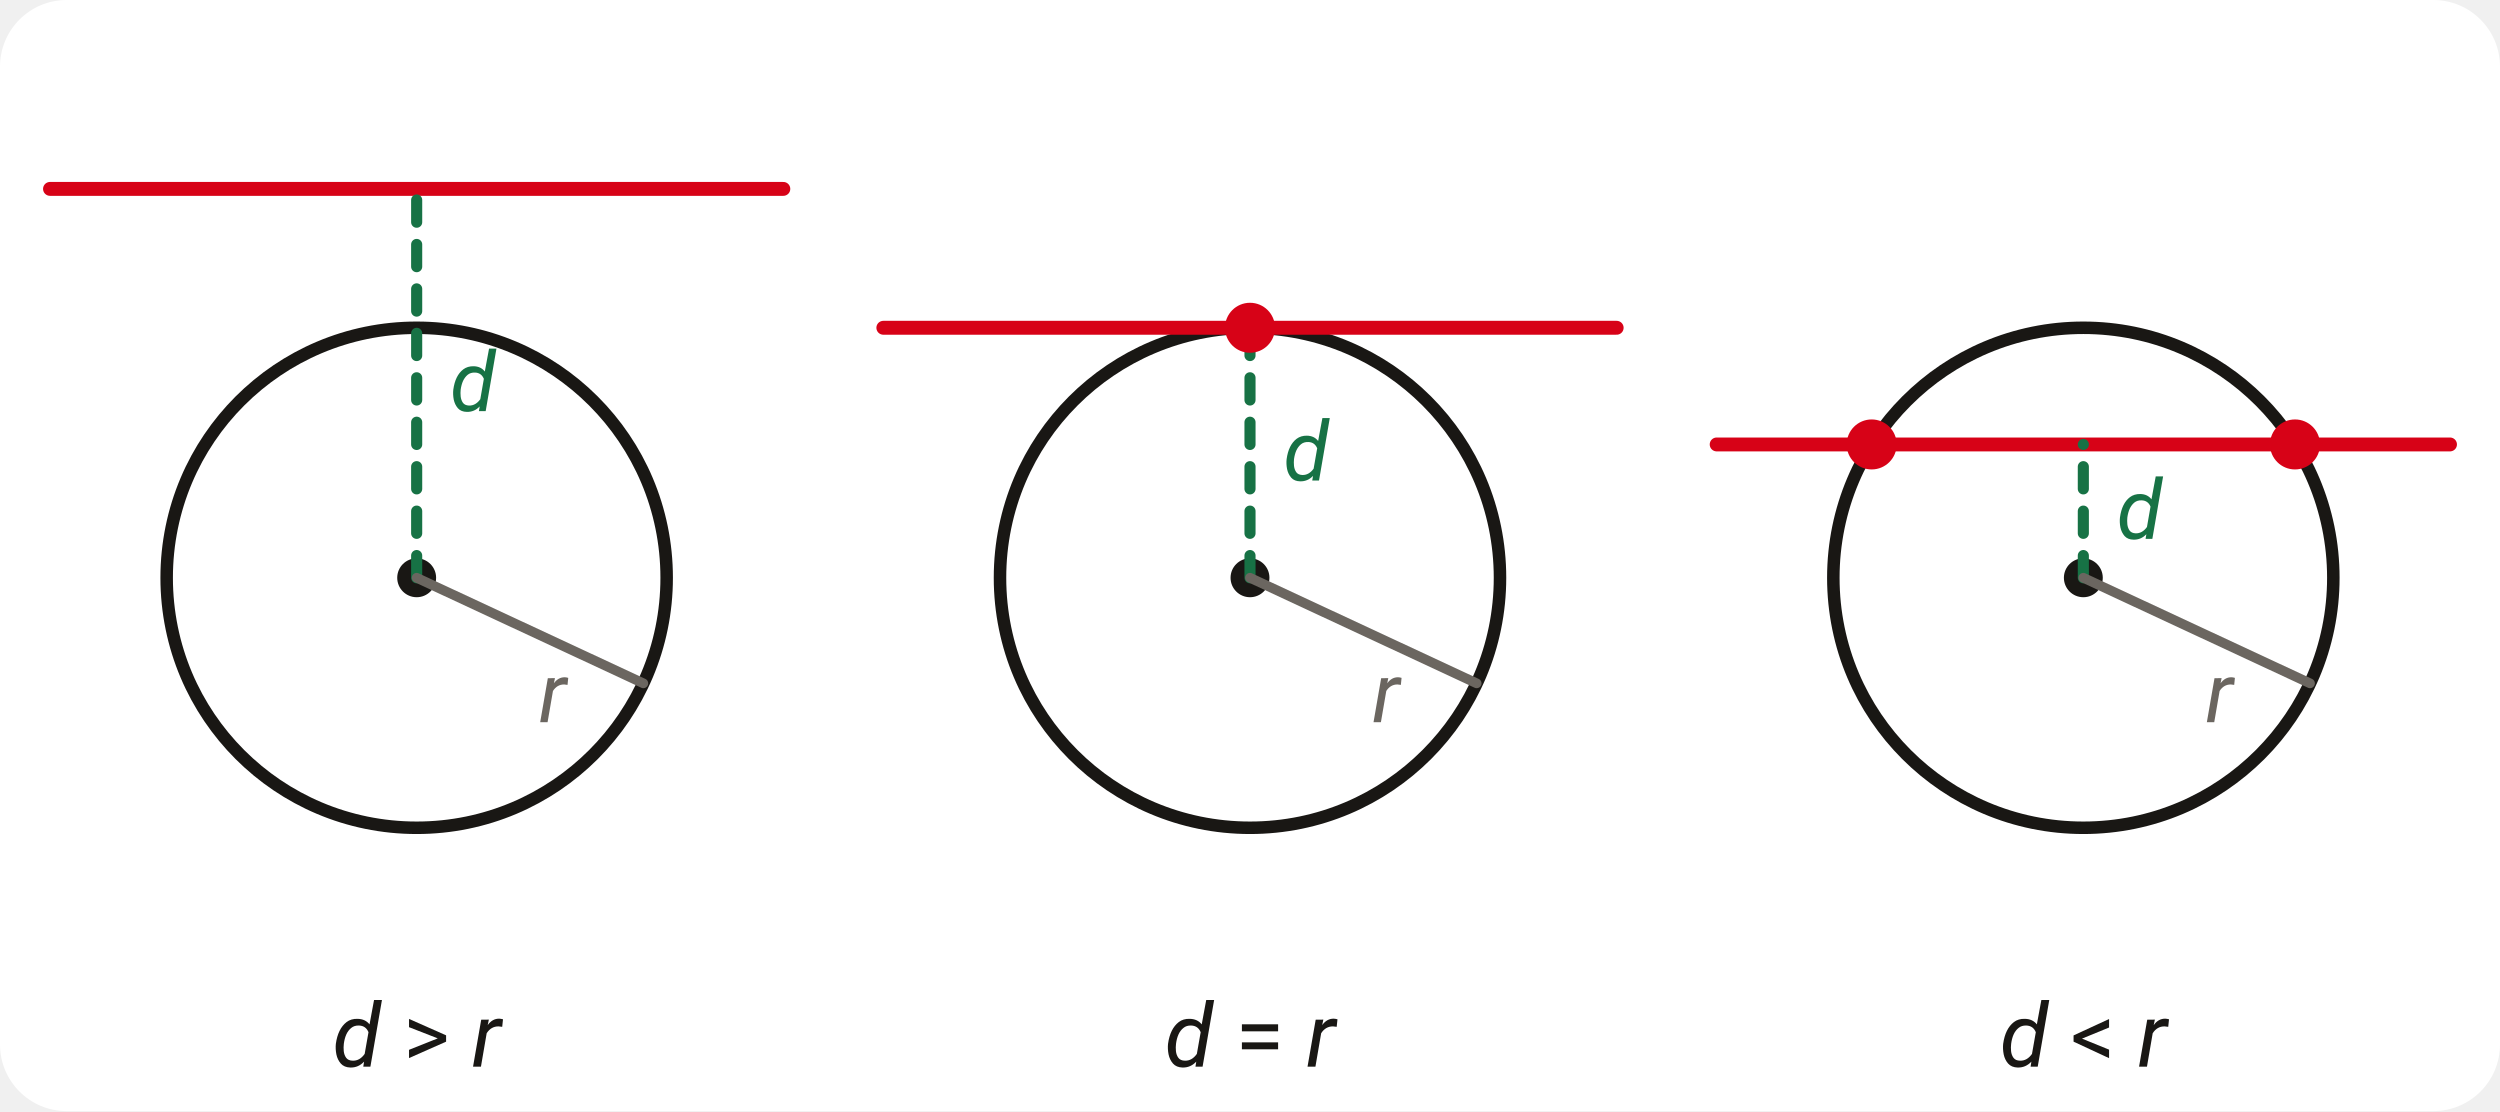
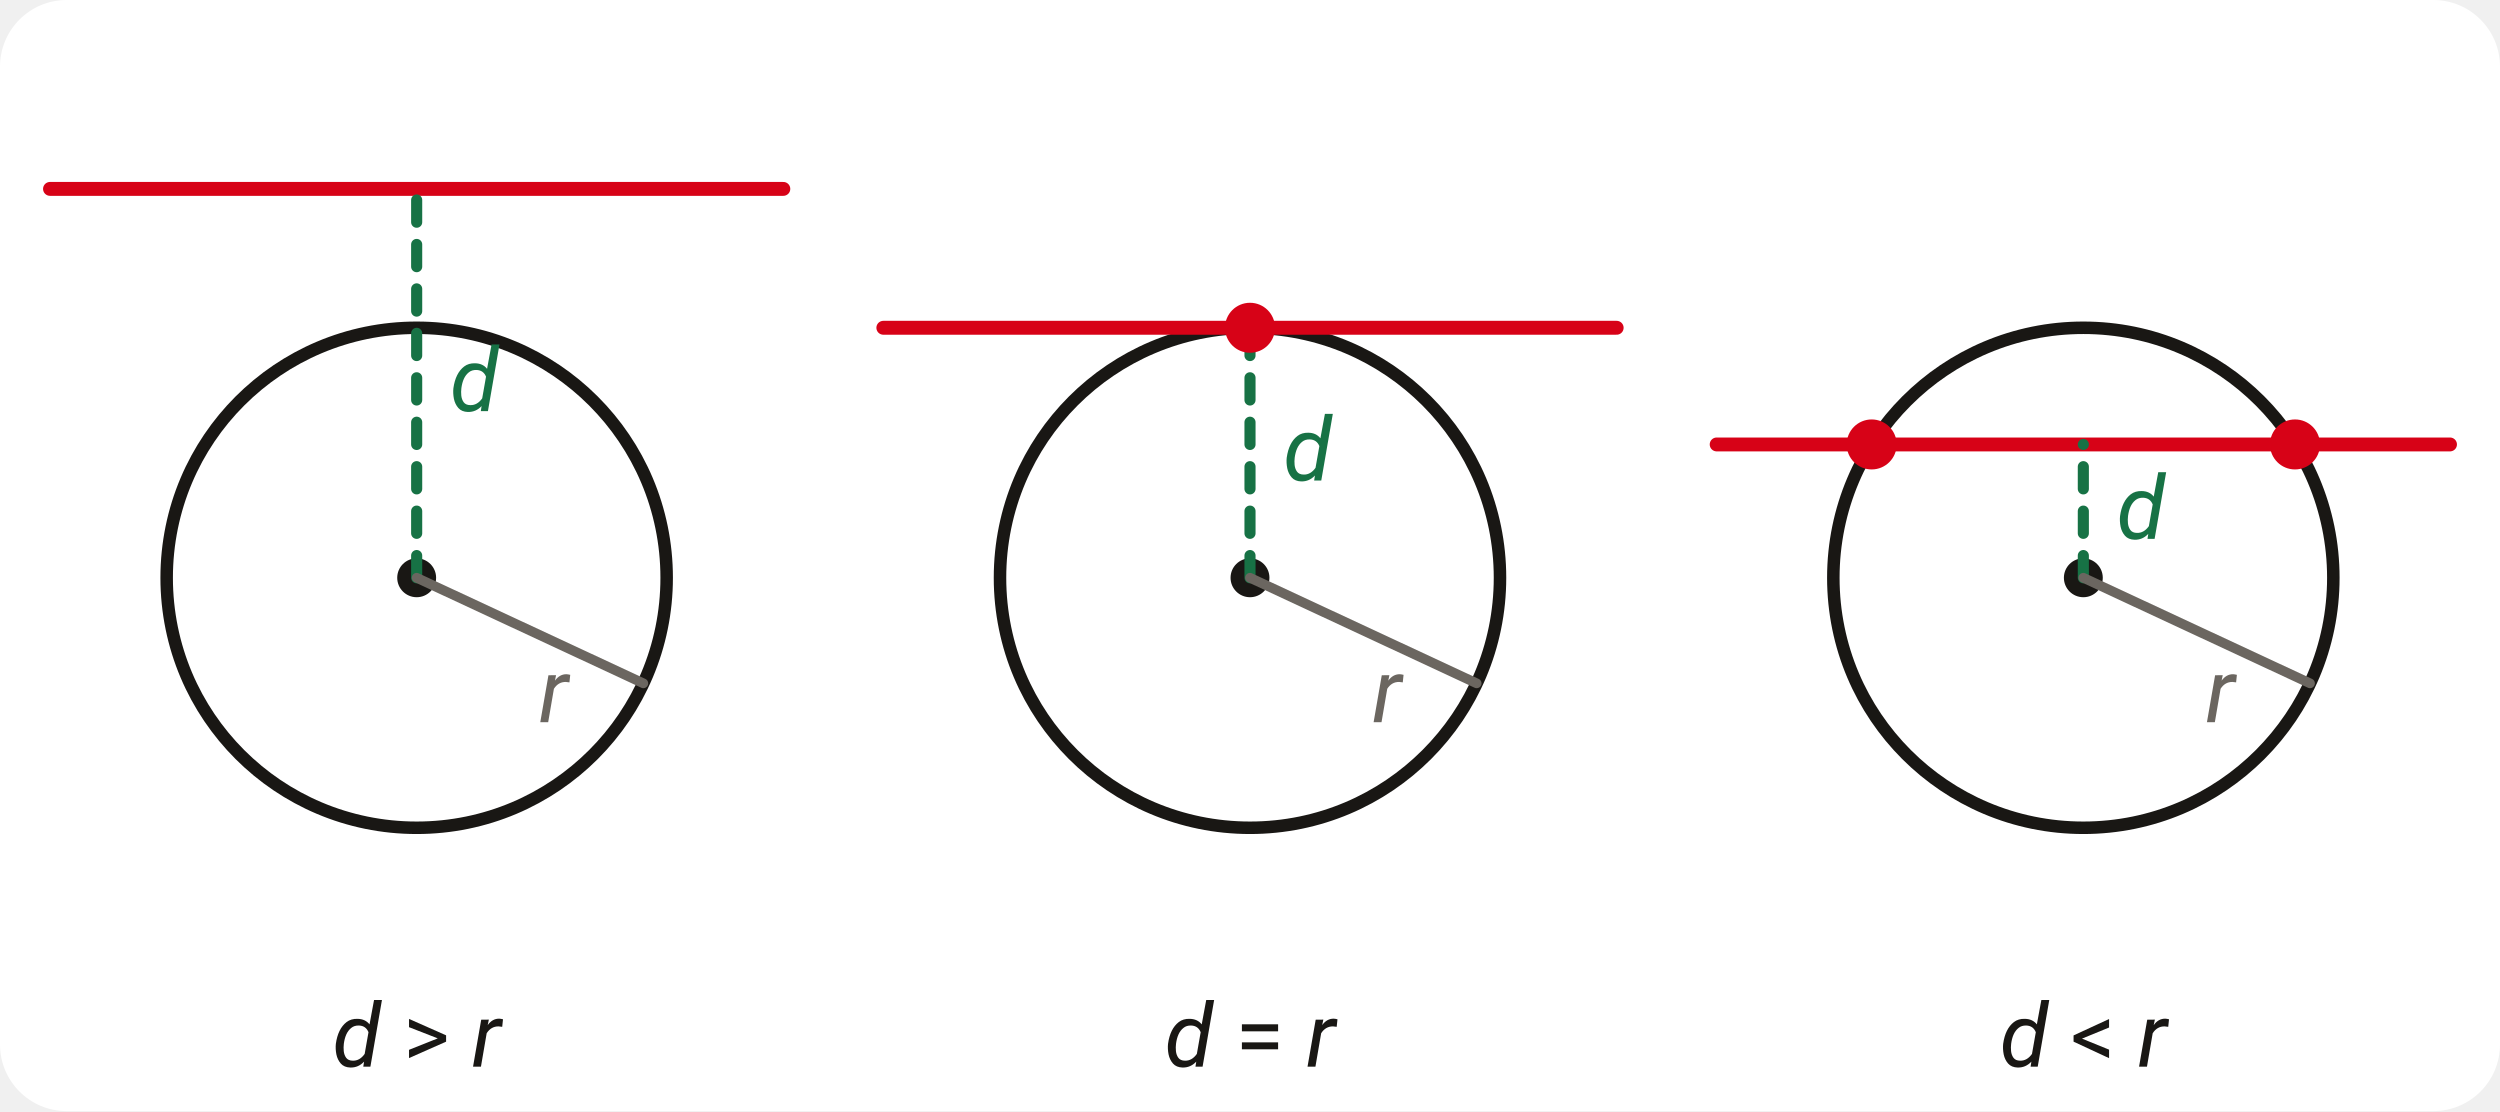
<svg xmlns="http://www.w3.org/2000/svg" viewBox="0 0 450 200" width="450" height="200" font-family="Golos Text, -apple-system, Segoe UI, Roboto, Arial, sans-serif">
  <rect width="450" height="200" rx="12" fill="#ffffff" />
  <circle cx="75" cy="104" r="45" fill="none" stroke="#191714" stroke-width="2.25" />
  <line x1="9" y1="34" x2="141" y2="34" stroke="#d70217" stroke-width="2.5" stroke-linecap="round" />
  <circle cx="75" cy="104" r="3.5" fill="#191714" />
  <line x1="75" y1="104" x2="75" y2="34" stroke="#177245" stroke-width="2" stroke-linecap="round" stroke-dasharray="4 4" />
  <line x1="75" y1="104" x2="115.8" y2="123" stroke="#6b6660" stroke-width="1.75" stroke-linecap="round" />
-   <text x="81" y="74" font-size="15" fill="#177245" text-anchor="start" font-style="italic">d</text>
-   <text x="97" y="130" font-size="15" fill="#6b6660" text-anchor="start" font-style="italic">r</text>
+   <text x="81" y="74" font-size="16" fill="#177245" text-anchor="start" font-style="italic">d</text>
+   <text x="97" y="130" font-size="16" fill="#6b6660" text-anchor="start" font-style="italic">r</text>
  <text x="75" y="192" font-size="16" fill="#191714" text-anchor="middle">
    <tspan font-style="italic">d</tspan> &gt; <tspan font-style="italic">r</tspan>
  </text>
  <circle cx="225" cy="104" r="45" fill="none" stroke="#191714" stroke-width="2.25" />
  <line x1="159" y1="59" x2="291" y2="59" stroke="#d70217" stroke-width="2.5" stroke-linecap="round" />
  <circle cx="225" cy="104" r="3.5" fill="#191714" />
  <line x1="225" y1="104" x2="225" y2="59" stroke="#177245" stroke-width="2" stroke-linecap="round" stroke-dasharray="4 4" />
  <line x1="225" y1="104" x2="265.8" y2="123" stroke="#6b6660" stroke-width="1.75" stroke-linecap="round" />
-   <text x="231" y="86.5" font-size="15" fill="#177245" text-anchor="start" font-style="italic">d</text>
-   <text x="247" y="130" font-size="15" fill="#6b6660" text-anchor="start" font-style="italic">r</text>
+   <text x="231" y="86.5" font-size="16" fill="#177245" text-anchor="start" font-style="italic">d</text>
+   <text x="247" y="130" font-size="16" fill="#6b6660" text-anchor="start" font-style="italic">r</text>
  <circle cx="225" cy="59" r="4.5" fill="#d70217" />
  <text x="225" y="192" font-size="16" fill="#191714" text-anchor="middle">
    <tspan font-style="italic">d</tspan> = <tspan font-style="italic">r</tspan>
  </text>
  <circle cx="375" cy="104" r="45" fill="none" stroke="#191714" stroke-width="2.25" />
  <line x1="309" y1="80" x2="441" y2="80" stroke="#d70217" stroke-width="2.5" stroke-linecap="round" />
  <circle cx="375" cy="104" r="3.5" fill="#191714" />
  <line x1="375" y1="104" x2="375" y2="80" stroke="#177245" stroke-width="2" stroke-linecap="round" stroke-dasharray="4 4" />
  <line x1="375" y1="104" x2="415.8" y2="123" stroke="#6b6660" stroke-width="1.75" stroke-linecap="round" />
-   <text x="381" y="97" font-size="15" fill="#177245" text-anchor="start" font-style="italic">d</text>
-   <text x="397" y="130" font-size="15" fill="#6b6660" text-anchor="start" font-style="italic">r</text>
+   <text x="381" y="97" font-size="16" fill="#177245" text-anchor="start" font-style="italic">d</text>
+   <text x="397" y="130" font-size="16" fill="#6b6660" text-anchor="start" font-style="italic">r</text>
  <circle cx="336.9" cy="80" r="4.5" fill="#d70217" />
  <circle cx="413.1" cy="80" r="4.5" fill="#d70217" />
  <text x="375" y="192" font-size="16" fill="#191714" text-anchor="middle">
    <tspan font-style="italic">d</tspan> &lt; <tspan font-style="italic">r</tspan>
  </text>
</svg>
